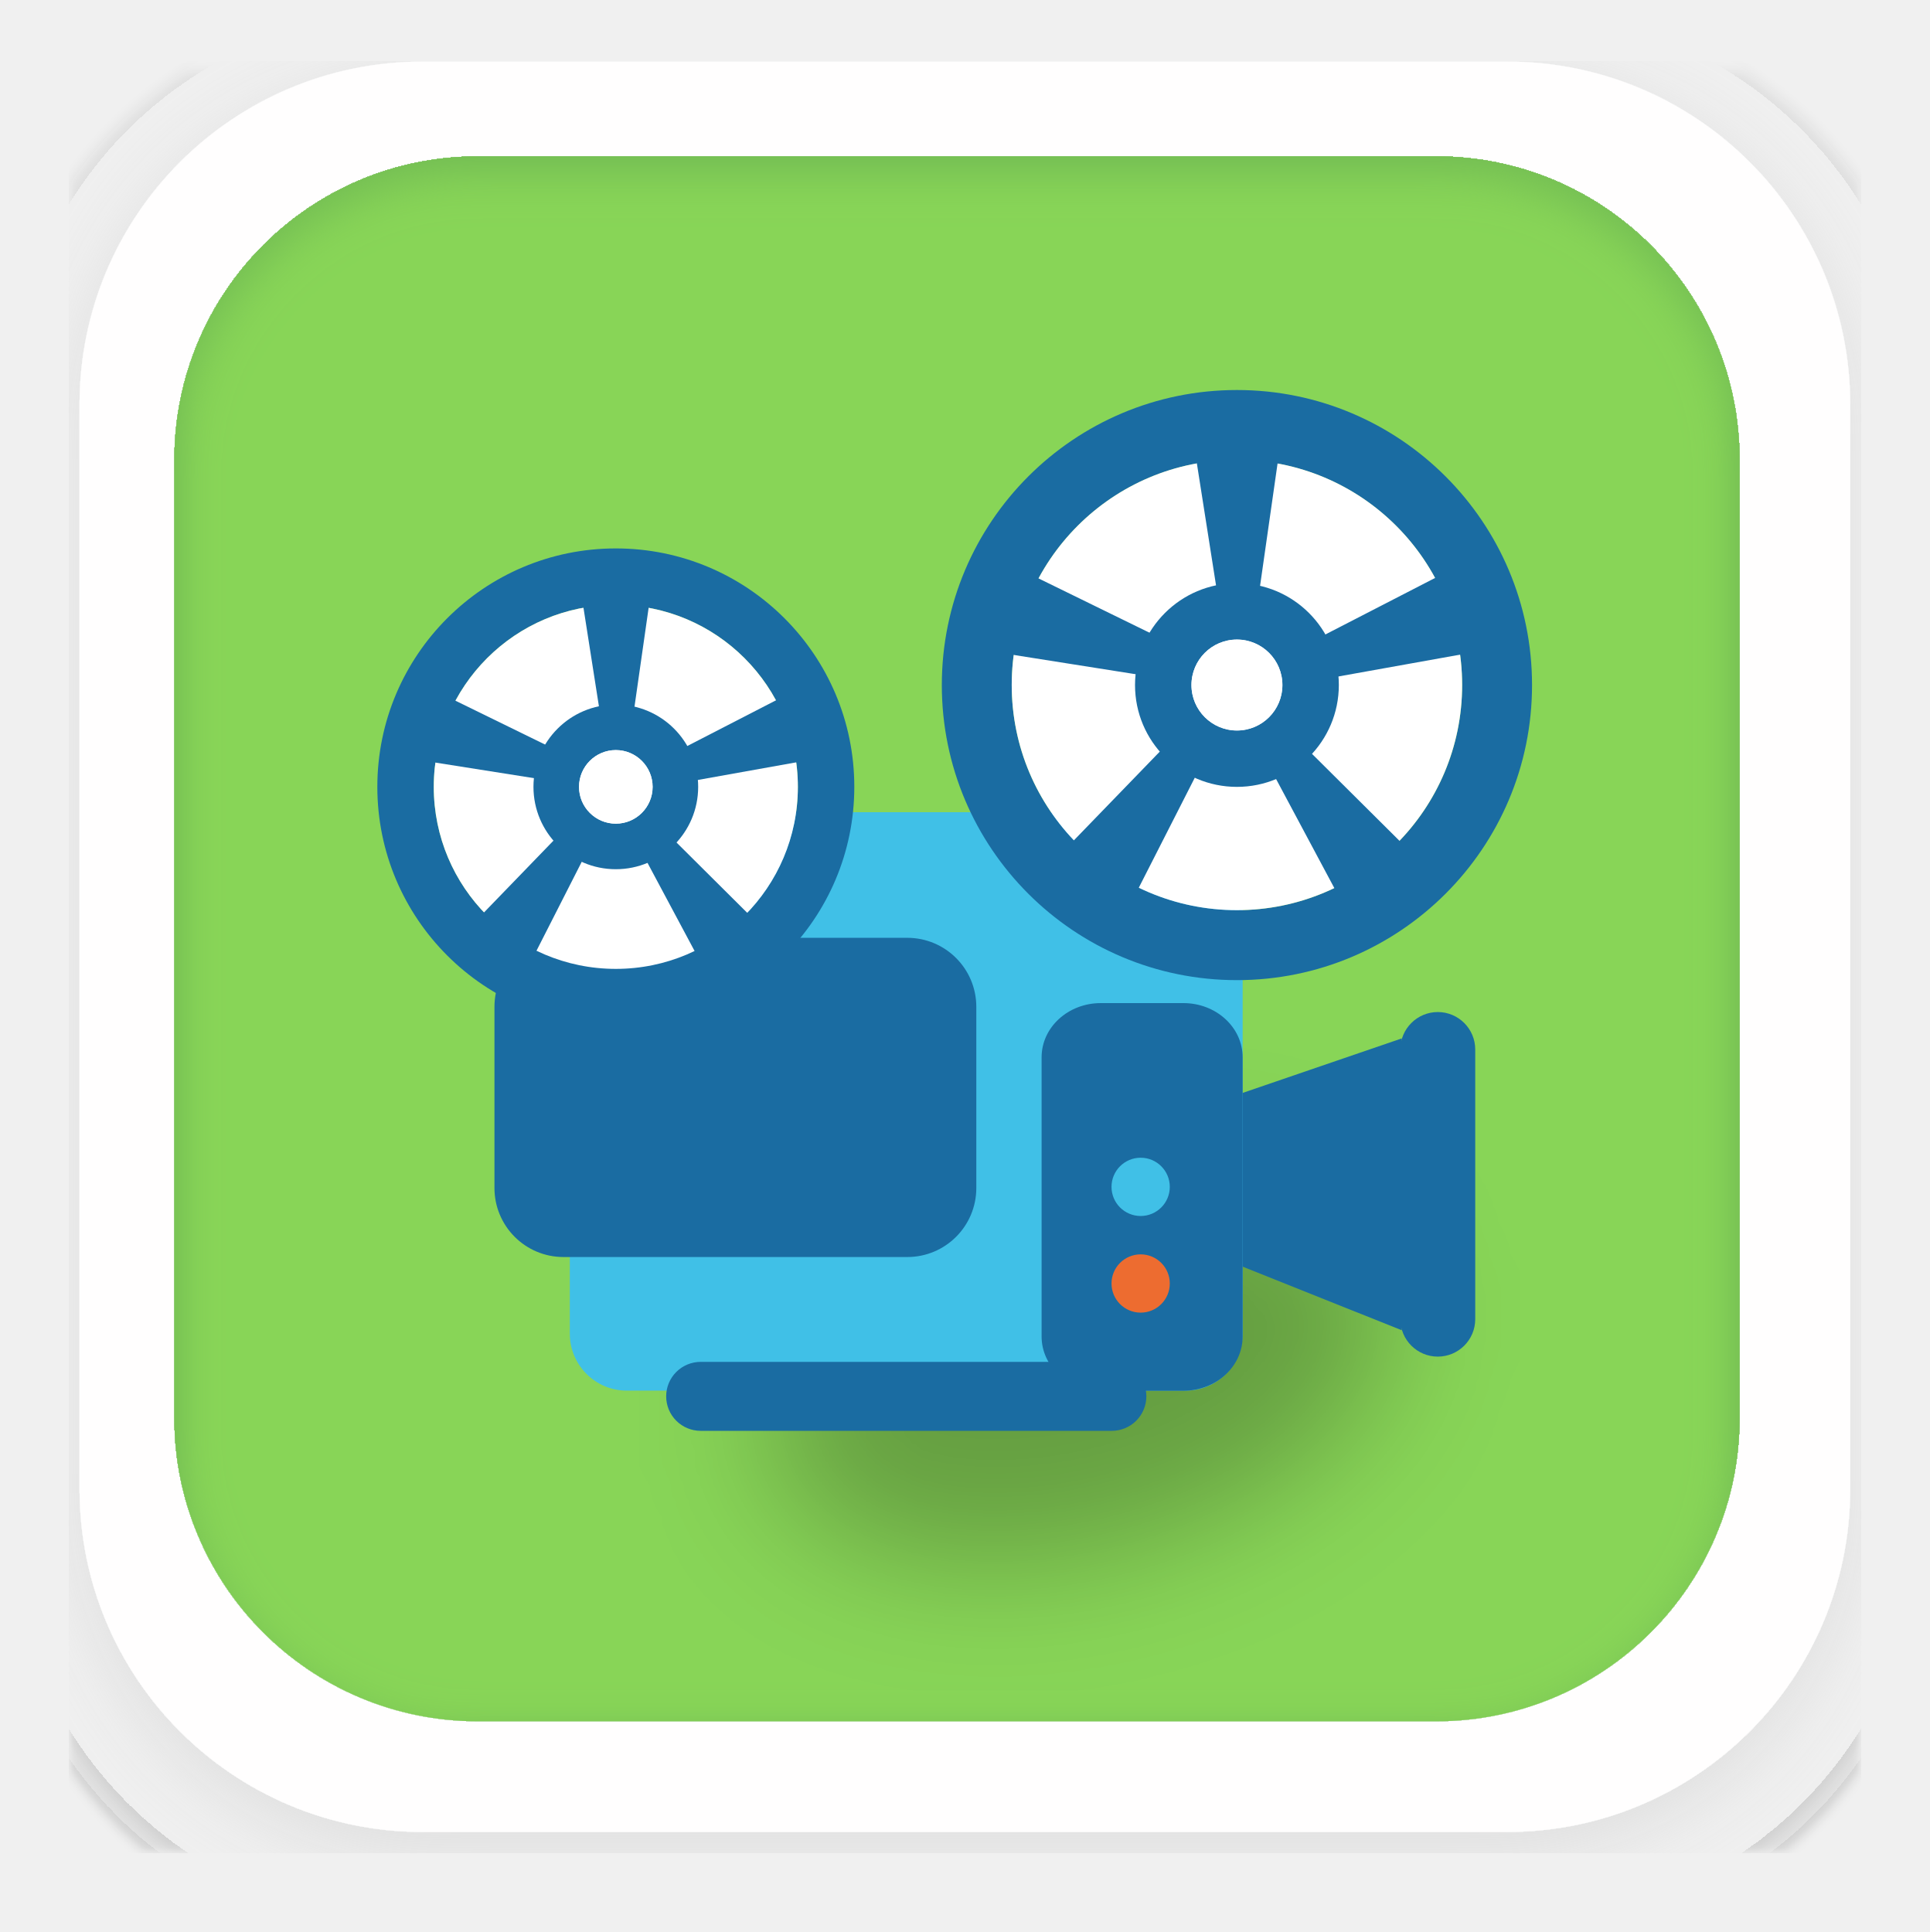
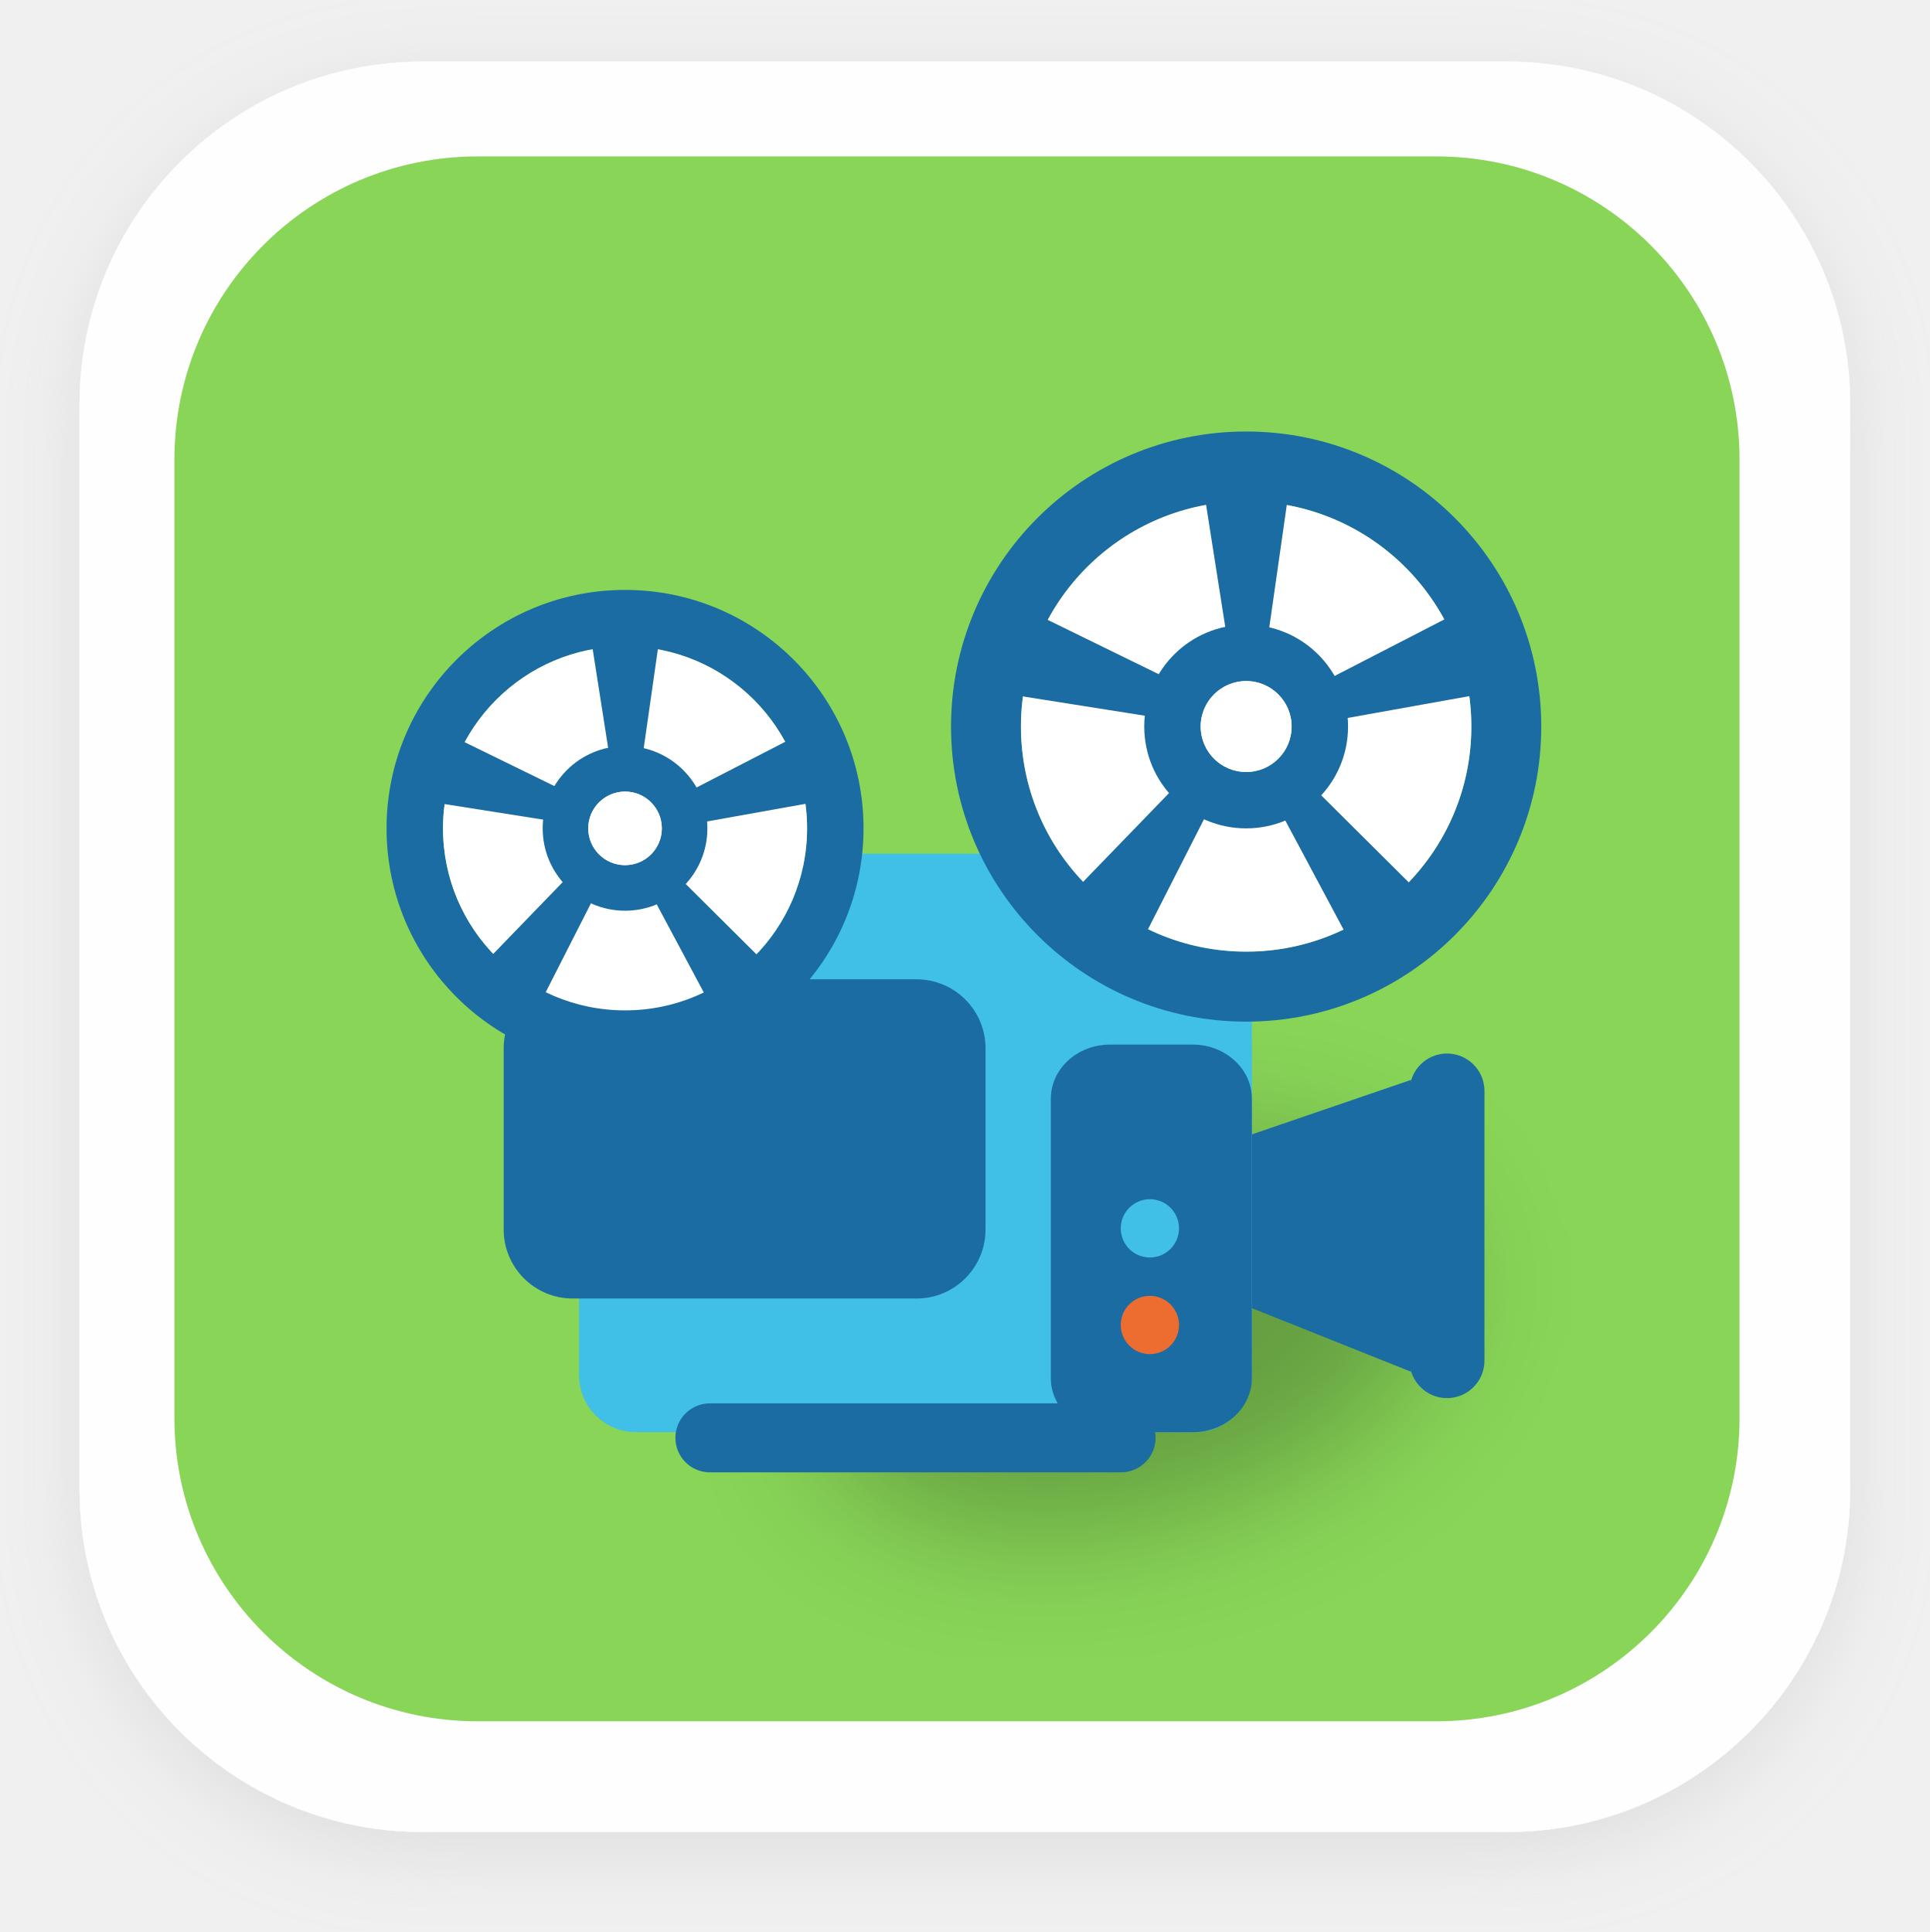
<svg xmlns="http://www.w3.org/2000/svg" width="752" height="753" viewBox="0 0 752 753" fill="none">
-   <g filter="url(#filter0_d_178_117)">
-     <g filter="url(#filter1_d_178_117)">
-       <rect x="31" y="24" width="690" height="690" rx="133.714" fill="#FFFEFE" />
-     </g>
-     <g filter="url(#filter2_i_178_117)">
-       <rect x="67.965" y="60.966" width="609.911" height="609.911" rx="118.194" fill="#88D557" />
-     </g>
-     <g filter="url(#filter3_f_178_117)">
-       <ellipse cx="420.794" cy="533.713" rx="70.251" ry="124.285" transform="rotate(75 420.794 533.713)" fill="black" fill-opacity="0.25" />
-     </g>
-     <g clip-path="url(#clip0_178_117)">
-       <path d="M546.235 404.724L449.527 437.858V479.797L546.235 518.466V404.724Z" fill="#1A6CA2" />
-       <path d="M244.254 542.003C232 542.003 222.045 532.049 222.045 519.794V338.777C222.045 326.522 232 316.567 244.254 316.567H462.036C474.29 316.567 484.245 326.522 484.245 338.777V519.794C484.245 532.049 474.29 542.003 462.036 542.003H244.254Z" fill="#40C0E7" />
-       <path d="M451.793 671.63C458.01 671.63 463.077 676.698 463.077 682.915V851.426C463.077 857.643 458.01 862.71 451.793 862.71H249.034C242.816 862.71 237.749 857.643 237.749 851.426V682.915C237.749 676.698 242.816 671.63 249.034 671.63H451.793ZM451.793 652.835H249.034C232.43 652.835 218.954 666.312 218.954 682.915V851.426C218.954 868.029 232.43 881.505 249.034 881.505H451.757C468.36 881.505 481.837 868.029 481.837 851.426V682.915C481.873 666.312 468.396 652.835 451.793 652.835ZM560.288 394.444C568.338 394.444 574.879 400.985 574.879 409.035V514.152C574.879 522.202 568.338 528.743 560.288 528.743C552.238 528.743 545.698 522.202 545.698 514.152V409.035C545.698 400.985 552.238 394.444 560.288 394.444ZM433.249 557.672H273.04C269.475 557.672 266.056 556.256 263.536 553.736C261.015 551.215 259.599 547.797 259.599 544.232C259.599 540.667 261.015 537.248 263.536 534.728C266.056 532.207 269.475 530.791 273.04 530.791H433.285C436.85 530.791 440.269 532.207 442.789 534.728C445.31 537.248 446.726 540.667 446.726 544.232C446.716 547.8 445.292 551.218 442.766 553.738C440.24 556.258 436.817 557.672 433.249 557.672ZM219.601 365.515H353.54C368.418 365.515 380.457 377.554 380.457 392.432V463.013C380.457 477.891 368.418 489.93 353.54 489.93H219.601C204.723 489.93 192.684 477.891 192.684 463.013V392.432C192.684 377.554 204.723 365.515 219.601 365.515Z" fill="#1A6CA2" />
-       <path d="M428.972 390.959H461.172C473.894 390.959 484.244 400.411 484.244 412.09V520.909C484.244 532.589 473.93 542.04 461.172 542.04H428.972C416.25 542.04 405.9 532.589 405.9 520.909V412.09C405.9 400.411 416.214 390.959 428.972 390.959Z" fill="#1A6CA2" />
-       <path d="M444.499 511.601C450.771 511.601 455.855 506.517 455.855 500.245C455.855 493.973 450.771 488.889 444.499 488.889C438.227 488.889 433.143 493.973 433.143 500.245C433.143 506.517 438.227 511.601 444.499 511.601Z" fill="#ED6C30" />
-       <path d="M444.499 473.937C450.771 473.937 455.855 468.853 455.855 462.581C455.855 456.309 450.771 451.225 444.499 451.225C438.227 451.225 433.143 456.309 433.143 462.581C433.143 468.853 438.227 473.937 444.499 473.937Z" fill="#40C0E7" />
-       <path d="M482.016 152.01C418.514 152.01 367.016 203.508 367.016 267.01C367.016 330.511 418.514 382.01 482.016 382.01C545.517 382.01 597.016 330.511 597.016 267.01C597.016 203.508 545.517 152.01 482.016 152.01ZM482.016 354.733C433.536 354.733 394.256 315.454 394.256 266.974C394.256 218.494 433.572 179.25 482.016 179.25C530.459 179.25 569.775 218.53 569.775 267.01C569.775 315.489 530.495 354.733 482.016 354.733Z" fill="#1A6CA2" />
-       <path d="M482.015 354.735C530.483 354.735 569.775 315.443 569.775 266.975C569.775 218.507 530.483 179.216 482.015 179.216C433.547 179.216 394.256 218.507 394.256 266.975C394.256 315.443 433.547 354.735 482.015 354.735Z" fill="white" />
-       <path d="M482.016 227.3C460.094 227.3 442.305 245.089 442.305 267.011C442.305 288.933 460.094 306.686 482.016 306.686C503.938 306.686 521.727 288.897 521.727 266.975C521.727 245.053 503.938 227.3 482.016 227.3ZM482.016 284.728C472.241 284.728 464.298 276.786 464.298 267.011C464.298 257.236 472.241 249.294 482.016 249.294C491.791 249.294 499.733 257.236 499.733 267.011C499.733 276.786 491.827 284.728 482.016 284.728Z" fill="#1A6CA2" />
-       <path d="M482.016 284.689C491.801 284.689 499.733 276.757 499.733 266.972C499.733 257.187 491.801 249.255 482.016 249.255C472.231 249.255 464.299 257.187 464.299 266.972C464.299 276.757 472.231 284.689 482.016 284.689Z" fill="white" />
-       <path d="M464.299 167.21L475.44 238.115H489.635L499.77 167.21H464.299ZM571.249 219.068L507.424 251.951L511.88 265.391L582.39 252.741L571.249 219.068ZM555.113 337.41L504.19 286.774L492.762 295.183L526.507 358.362L555.113 337.41ZM437.454 358.397L470.013 294.429L458.549 286.127L408.74 337.59L437.454 358.397ZM381.355 253.101L452.26 264.313L456.609 250.837L392.28 219.355L381.355 253.101ZM239.977 213.749C188.659 213.749 147.043 255.365 147.043 306.683C147.043 358.002 188.659 399.618 239.977 399.618C291.296 399.618 332.912 358.002 332.912 306.683C332.912 255.365 291.332 213.749 239.977 213.749ZM239.977 377.624C200.805 377.624 169.037 345.855 169.037 306.683C169.037 267.512 200.805 235.743 239.977 235.743C279.149 235.743 310.918 267.512 310.918 306.683C310.918 345.855 279.149 377.624 239.977 377.624Z" fill="#1A6CA2" />
-       <path d="M239.978 377.624C279.157 377.624 310.918 345.863 310.918 306.684C310.918 267.504 279.157 235.743 239.978 235.743C200.798 235.743 169.037 267.504 169.037 306.684C169.037 345.863 200.798 377.624 239.978 377.624Z" fill="white" />
-       <path d="M239.975 274.594C222.258 274.594 207.883 288.969 207.883 306.686C207.883 324.403 222.258 338.778 239.975 338.778C257.692 338.778 272.067 324.403 272.067 306.686C272.067 288.969 257.728 274.594 239.975 274.594ZM239.975 321.025C232.069 321.025 225.636 314.592 225.636 306.686C225.636 298.78 232.069 292.347 239.975 292.347C247.881 292.347 254.314 298.78 254.314 306.686C254.314 314.592 247.917 321.025 239.975 321.025Z" fill="#1A6CA2" />
-       <path d="M239.978 321.023C247.897 321.023 254.317 314.603 254.317 306.684C254.317 298.765 247.897 292.345 239.978 292.345C232.058 292.345 225.639 298.765 225.639 306.684C225.639 314.603 232.058 321.023 239.978 321.023Z" fill="white" />
-       <path d="M225.673 226.04L234.657 283.36H246.121L254.315 226.04H225.673ZM312.102 267.943L260.496 294.537L264.126 305.39L321.087 295.184L312.102 267.943ZM299.057 363.609L257.909 322.676L248.673 329.468L275.949 380.535L299.057 363.609ZM203.966 380.571L230.273 328.857L221.001 322.137L180.751 363.753L203.966 380.571ZM158.613 295.471L215.934 304.528L219.455 293.638L167.454 268.195L158.613 295.471Z" fill="#1A6CA2" />
-     </g>
+   <g filter="url(#filter0_d_387_60)">
+     <rect x="31" y="24" width="690" height="690" rx="133.714" fill="#FFFEFE" />
+   </g>
+   <rect x="67.965" y="60.966" width="609.911" height="609.911" rx="118.194" fill="#88D557" />
+   <g filter="url(#filter1_f_387_60)">
+     <ellipse cx="440.56" cy="521.134" rx="70.251" ry="124.285" transform="rotate(75 440.56 521.134)" fill="black" fill-opacity="0.25" />
+   </g>
+   <g clip-path="url(#clip0_387_60)">
+     <path d="M549.829 420.896L453.121 454.03V495.969L549.829 534.638V420.896Z" fill="#1A6CA2" />
+     <path d="M247.848 558.175C235.593 558.175 225.639 548.22 225.639 535.966V354.949C225.639 342.694 235.593 332.739 247.848 332.739H465.629C477.884 332.739 487.839 342.694 487.839 354.949V535.966C487.839 548.22 477.884 558.175 465.629 558.175H247.848V558.175Z" fill="#40C0E7" />
+     <path d="M455.387 687.802C461.604 687.802 466.671 692.869 466.671 699.087V867.598C466.671 873.815 461.604 878.882 455.387 878.882H252.627C246.41 878.882 241.343 873.815 241.343 867.598V699.087C241.343 692.869 246.41 687.802 252.627 687.802H455.387V687.802ZM455.387 669.007H252.627C236.024 669.007 222.548 682.483 222.548 699.087V867.598C222.548 884.201 236.024 897.677 252.627 897.677H455.351C471.954 897.677 485.43 884.201 485.43 867.598V699.087C485.466 682.483 471.99 669.007 455.387 669.007V669.007ZM563.882 410.616C571.932 410.616 578.473 417.157 578.473 425.207V530.324C578.473 538.374 571.932 544.915 563.882 544.915C555.832 544.915 549.291 538.374 549.291 530.324V425.207C549.291 417.157 555.832 410.616 563.882 410.616V410.616ZM436.843 573.844H276.634C273.069 573.844 269.65 572.428 267.13 569.908C264.609 567.387 263.193 563.968 263.193 560.404C263.193 556.839 264.609 553.42 267.13 550.9C269.65 548.379 273.069 546.963 276.634 546.963H436.879C440.444 546.963 443.862 548.379 446.383 550.9C448.903 553.42 450.32 556.839 450.32 560.404C450.31 563.972 448.886 567.39 446.36 569.91C443.833 572.429 440.411 573.844 436.843 573.844V573.844ZM223.195 381.687H357.134C372.012 381.687 384.051 393.726 384.051 408.604V479.185C384.051 494.063 372.012 506.102 357.134 506.102H223.195C208.316 506.102 196.277 494.063 196.277 479.185V408.604C196.277 393.726 208.316 381.687 223.195 381.687Z" fill="#1A6CA2" />
+     <path d="M432.566 407.131H464.766C477.488 407.131 487.838 416.582 487.838 428.262V537.081C487.838 548.761 477.524 558.212 464.766 558.212H432.566C419.844 558.212 409.494 548.761 409.494 537.081V428.262C409.494 416.582 419.808 407.131 432.566 407.131V407.131Z" fill="#1A6CA2" />
+     <path d="M448.093 527.773C454.364 527.773 459.449 522.689 459.449 516.417C459.449 510.145 454.364 505.061 448.093 505.061C441.821 505.061 436.736 510.145 436.736 516.417C436.736 522.689 441.821 527.773 448.093 527.773Z" fill="#ED6C30" />
+     <path d="M448.093 490.109C454.364 490.109 459.449 485.025 459.449 478.753C459.449 472.481 454.364 467.396 448.093 467.396C441.821 467.396 436.736 472.481 436.736 478.753C436.736 485.025 441.821 490.109 448.093 490.109Z" fill="#40C0E7" />
+     <path d="M485.609 168.182C422.108 168.182 370.609 219.68 370.609 283.182C370.609 346.683 422.108 398.182 485.609 398.182C549.111 398.182 600.609 346.683 600.609 283.182C600.609 219.68 549.111 168.182 485.609 168.182V168.182ZM485.609 370.905C437.13 370.905 397.85 331.625 397.85 283.146C397.85 234.666 437.166 195.422 485.609 195.422C534.053 195.422 573.369 234.702 573.369 283.182C573.369 331.661 534.089 370.905 485.609 370.905Z" fill="#1A6CA2" />
+     <path d="M485.609 370.906C534.077 370.906 573.368 331.615 573.368 283.147C573.368 234.679 534.077 195.388 485.609 195.388C437.141 195.388 397.85 234.679 397.85 283.147C397.85 331.615 437.141 370.906 485.609 370.906Z" fill="white" />
+     <path d="M485.609 243.472C463.688 243.472 445.898 261.261 445.898 283.183C445.898 305.104 463.688 322.858 485.609 322.858C507.531 322.858 525.32 305.069 525.32 283.147C525.32 261.225 507.531 243.472 485.609 243.472ZM485.609 300.9C475.834 300.9 467.892 292.958 467.892 283.183C467.892 273.408 475.834 265.465 485.609 265.465C495.384 265.465 503.327 273.408 503.327 283.183C503.327 292.958 495.42 300.9 485.609 300.9Z" fill="#1A6CA2" />
+     <path d="M485.61 300.861C495.395 300.861 503.327 292.929 503.327 283.144C503.327 273.359 495.395 265.427 485.61 265.427C475.825 265.427 467.893 273.359 467.893 283.144C467.893 292.929 475.825 300.861 485.61 300.861Z" fill="white" />
+     <path d="M467.893 183.382L479.034 254.287H493.229L503.363 183.382H467.893ZM574.843 235.24L511.018 268.122L515.474 281.563L585.984 268.913L574.843 235.24ZM558.707 353.582L507.784 302.946L496.355 311.355L530.101 374.533L558.707 353.582ZM441.048 374.569L473.607 310.601L462.143 302.299L412.334 353.762L441.048 374.569ZM384.949 269.272L455.854 280.485L460.202 267.008L395.874 235.527L384.949 269.272ZM243.571 229.921C192.252 229.921 150.637 271.537 150.637 322.855C150.637 374.174 192.252 415.79 243.571 415.79C294.89 415.79 336.505 374.174 336.505 322.855C336.505 271.537 294.926 229.921 243.571 229.921ZM243.571 393.796C204.399 393.796 172.63 362.027 172.63 322.855C172.63 283.683 204.399 251.915 243.571 251.915C282.743 251.915 314.512 283.683 314.512 322.855C314.512 362.027 282.743 393.796 243.571 393.796Z" fill="#1A6CA2" />
+     <path d="M243.571 393.796C282.751 393.796 314.512 362.035 314.512 322.856C314.512 283.676 282.751 251.915 243.571 251.915C204.392 251.915 172.631 283.676 172.631 322.856C172.631 362.035 204.392 393.796 243.571 393.796Z" fill="white" />
+     <path d="M243.569 290.766C225.852 290.766 211.477 305.141 211.477 322.858C211.477 340.575 225.852 354.95 243.569 354.95C261.286 354.95 275.661 340.575 275.661 322.858C275.661 305.141 261.322 290.766 243.569 290.766ZM243.569 337.197C235.663 337.197 229.23 330.764 229.23 322.858C229.23 314.952 235.663 308.519 243.569 308.519C251.475 308.519 257.908 314.952 257.908 322.858C257.908 330.764 251.511 337.197 243.569 337.197Z" fill="#1A6CA2" />
+     <path d="M243.571 337.195C251.491 337.195 257.911 330.775 257.911 322.856C257.911 314.936 251.491 308.517 243.571 308.517C235.652 308.517 229.232 314.936 229.232 322.856C229.232 330.775 235.652 337.195 243.571 337.195Z" fill="white" />
+     <path d="M229.266 242.212L238.251 299.532H249.715L257.909 242.212H229.266ZM315.696 284.115L264.09 310.709L267.72 321.562L324.68 311.356L315.696 284.115ZM302.651 379.781L261.502 338.848L252.266 345.64L279.543 396.707L302.651 379.781ZM207.56 396.743L233.866 345.029L224.595 338.309L184.345 379.924L207.56 396.743ZM162.207 311.643L219.527 320.699L223.049 309.81L171.048 284.367L162.207 311.643Z" fill="#1A6CA2" />
  </g>
  <defs>
-     <filter id="filter0_d_178_117" x="27" y="24" width="698" height="698" filterUnits="userSpaceOnUse" color-interpolation-filters="sRGB">
-       <feFlood flood-opacity="0" result="BackgroundImageFix" />
-       <feColorMatrix in="SourceAlpha" type="matrix" values="0 0 0 0 0 0 0 0 0 0 0 0 0 0 0 0 0 0 127 0" result="hardAlpha" />
-       <feOffset dy="4" />
-       <feGaussianBlur stdDeviation="2" />
-       <feComposite in2="hardAlpha" operator="out" />
-       <feColorMatrix type="matrix" values="0 0 0 0 0 0 0 0 0 0 0 0 0 0 0 0 0 0 0.25 0" />
-       <feBlend mode="normal" in2="BackgroundImageFix" result="effect1_dropShadow_178_117" />
-       <feBlend mode="normal" in="SourceGraphic" in2="effect1_dropShadow_178_117" result="shape" />
-     </filter>
-     <filter id="filter1_d_178_117" x="0.177" y="0.883" width="751.645" height="751.645" filterUnits="userSpaceOnUse" color-interpolation-filters="sRGB">
+     <filter id="filter0_d_387_60" x="0.177" y="0.883" width="751.645" height="751.645" filterUnits="userSpaceOnUse" color-interpolation-filters="sRGB">
      <feFlood flood-opacity="0" result="BackgroundImageFix" />
      <feColorMatrix in="SourceAlpha" type="matrix" values="0 0 0 0 0 0 0 0 0 0 0 0 0 0 0 0 0 0 127 0" result="hardAlpha" />
      <feOffset dy="7.706" />
      <feGaussianBlur stdDeviation="15.411" />
      <feComposite in2="hardAlpha" operator="out" />
      <feColorMatrix type="matrix" values="0 0 0 0 0.667 0 0 0 0 0.667 0 0 0 0 0.667 0 0 0 0.25 0" />
-       <feBlend mode="normal" in2="BackgroundImageFix" result="effect1_dropShadow_178_117" />
-       <feBlend mode="normal" in="SourceGraphic" in2="effect1_dropShadow_178_117" result="shape" />
+       <feBlend mode="normal" in2="BackgroundImageFix" result="effect1_dropShadow_387_60" />
+       <feBlend mode="normal" in="SourceGraphic" in2="effect1_dropShadow_387_60" result="shape" />
    </filter>
-     <filter id="filter2_i_178_117" x="67.965" y="60.966" width="609.91" height="615.911" filterUnits="userSpaceOnUse" color-interpolation-filters="sRGB">
+     <filter id="filter1_f_387_60" x="269.123" y="396.021" width="342.873" height="250.228" filterUnits="userSpaceOnUse" color-interpolation-filters="sRGB">
      <feFlood flood-opacity="0" result="BackgroundImageFix" />
      <feBlend mode="normal" in="SourceGraphic" in2="BackgroundImageFix" result="shape" />
-       <feColorMatrix in="SourceAlpha" type="matrix" values="0 0 0 0 0 0 0 0 0 0 0 0 0 0 0 0 0 0 127 0" result="hardAlpha" />
-       <feOffset dy="6" />
-       <feGaussianBlur stdDeviation="9" />
-       <feComposite in2="hardAlpha" operator="arithmetic" k2="-1" k3="1" />
-       <feColorMatrix type="matrix" values="0 0 0 0 0.447 0 0 0 0 0.737 0 0 0 0 0.325 0 0 0 1 0" />
-       <feBlend mode="normal" in2="shape" result="effect1_innerShadow_178_117" />
+       <feGaussianBlur stdDeviation="25" result="effect1_foregroundBlur_387_60" />
    </filter>
-     <filter id="filter3_f_178_117" x="249.357" y="408.599" width="342.873" height="250.228" filterUnits="userSpaceOnUse" color-interpolation-filters="sRGB">
-       <feFlood flood-opacity="0" result="BackgroundImageFix" />
-       <feBlend mode="normal" in="SourceGraphic" in2="BackgroundImageFix" result="shape" />
-       <feGaussianBlur stdDeviation="25" result="effect1_foregroundBlur_178_117" />
-     </filter>
-     <clipPath id="clip0_178_117">
-       <rect width="460" height="460" fill="white" transform="translate(142.406 122.828)" />
+     <clipPath id="clip0_387_60">
+       <rect width="460" height="460" fill="white" transform="translate(146 139)" />
    </clipPath>
  </defs>
</svg>
